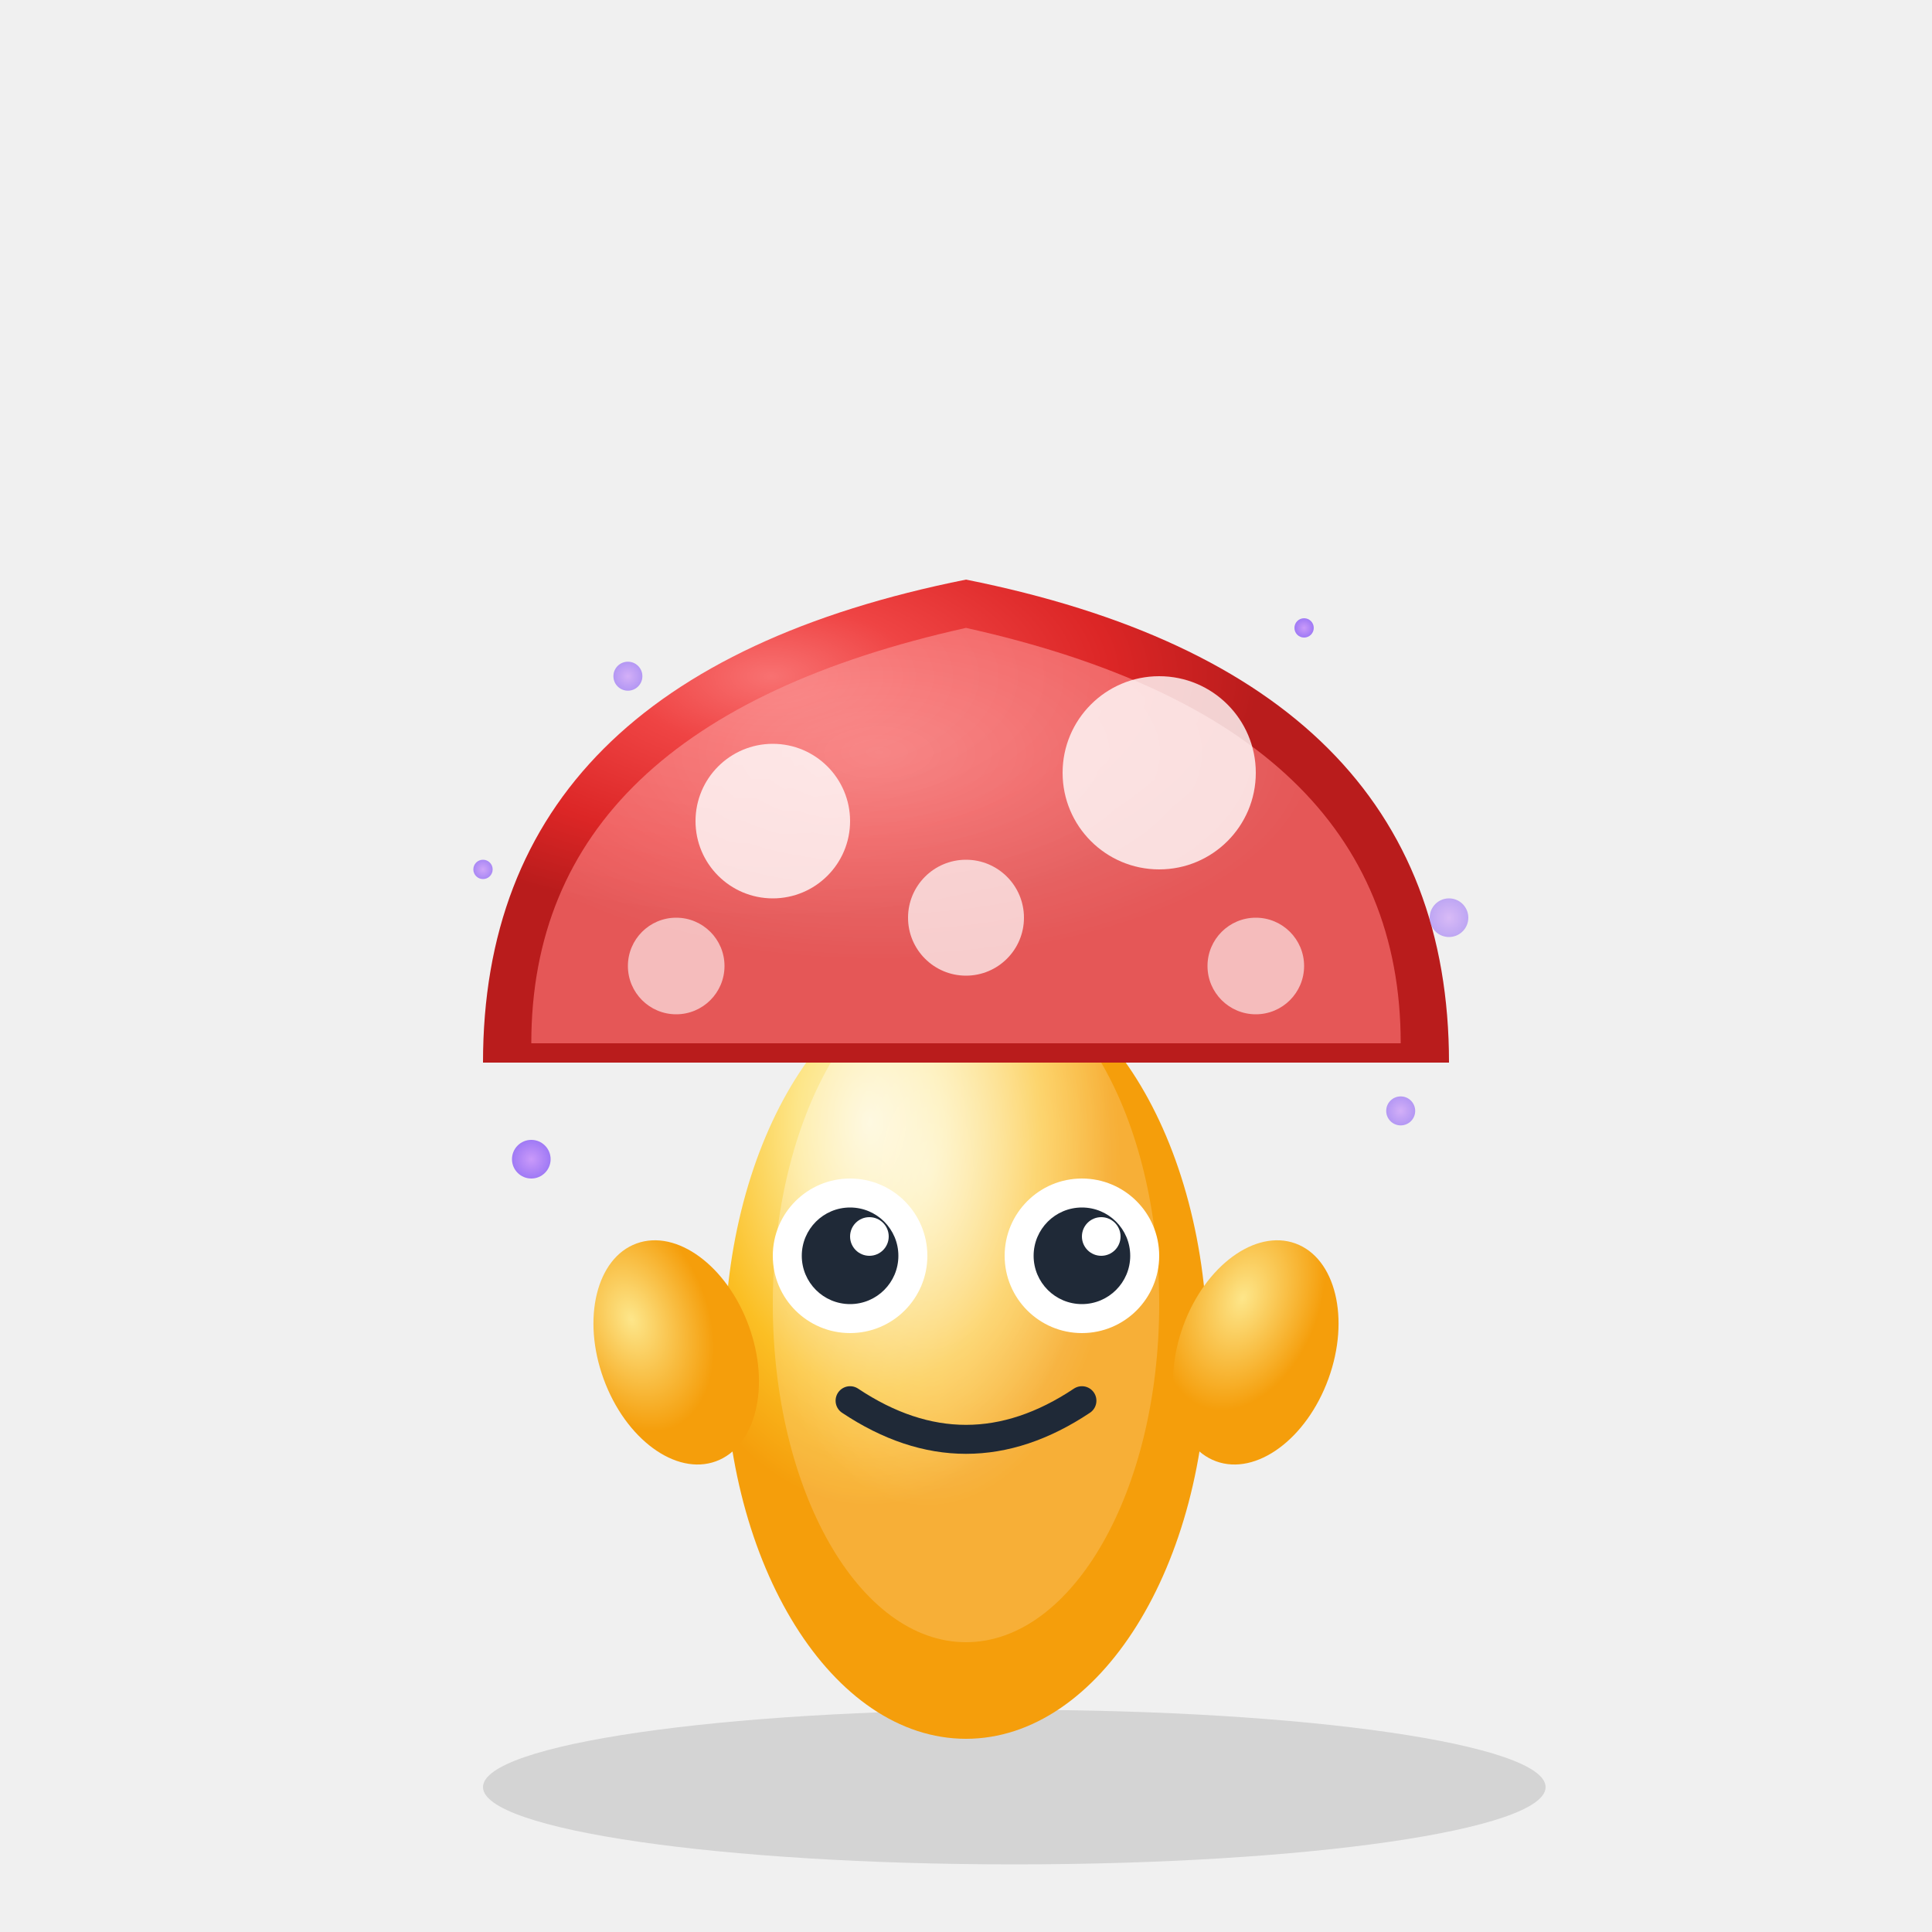
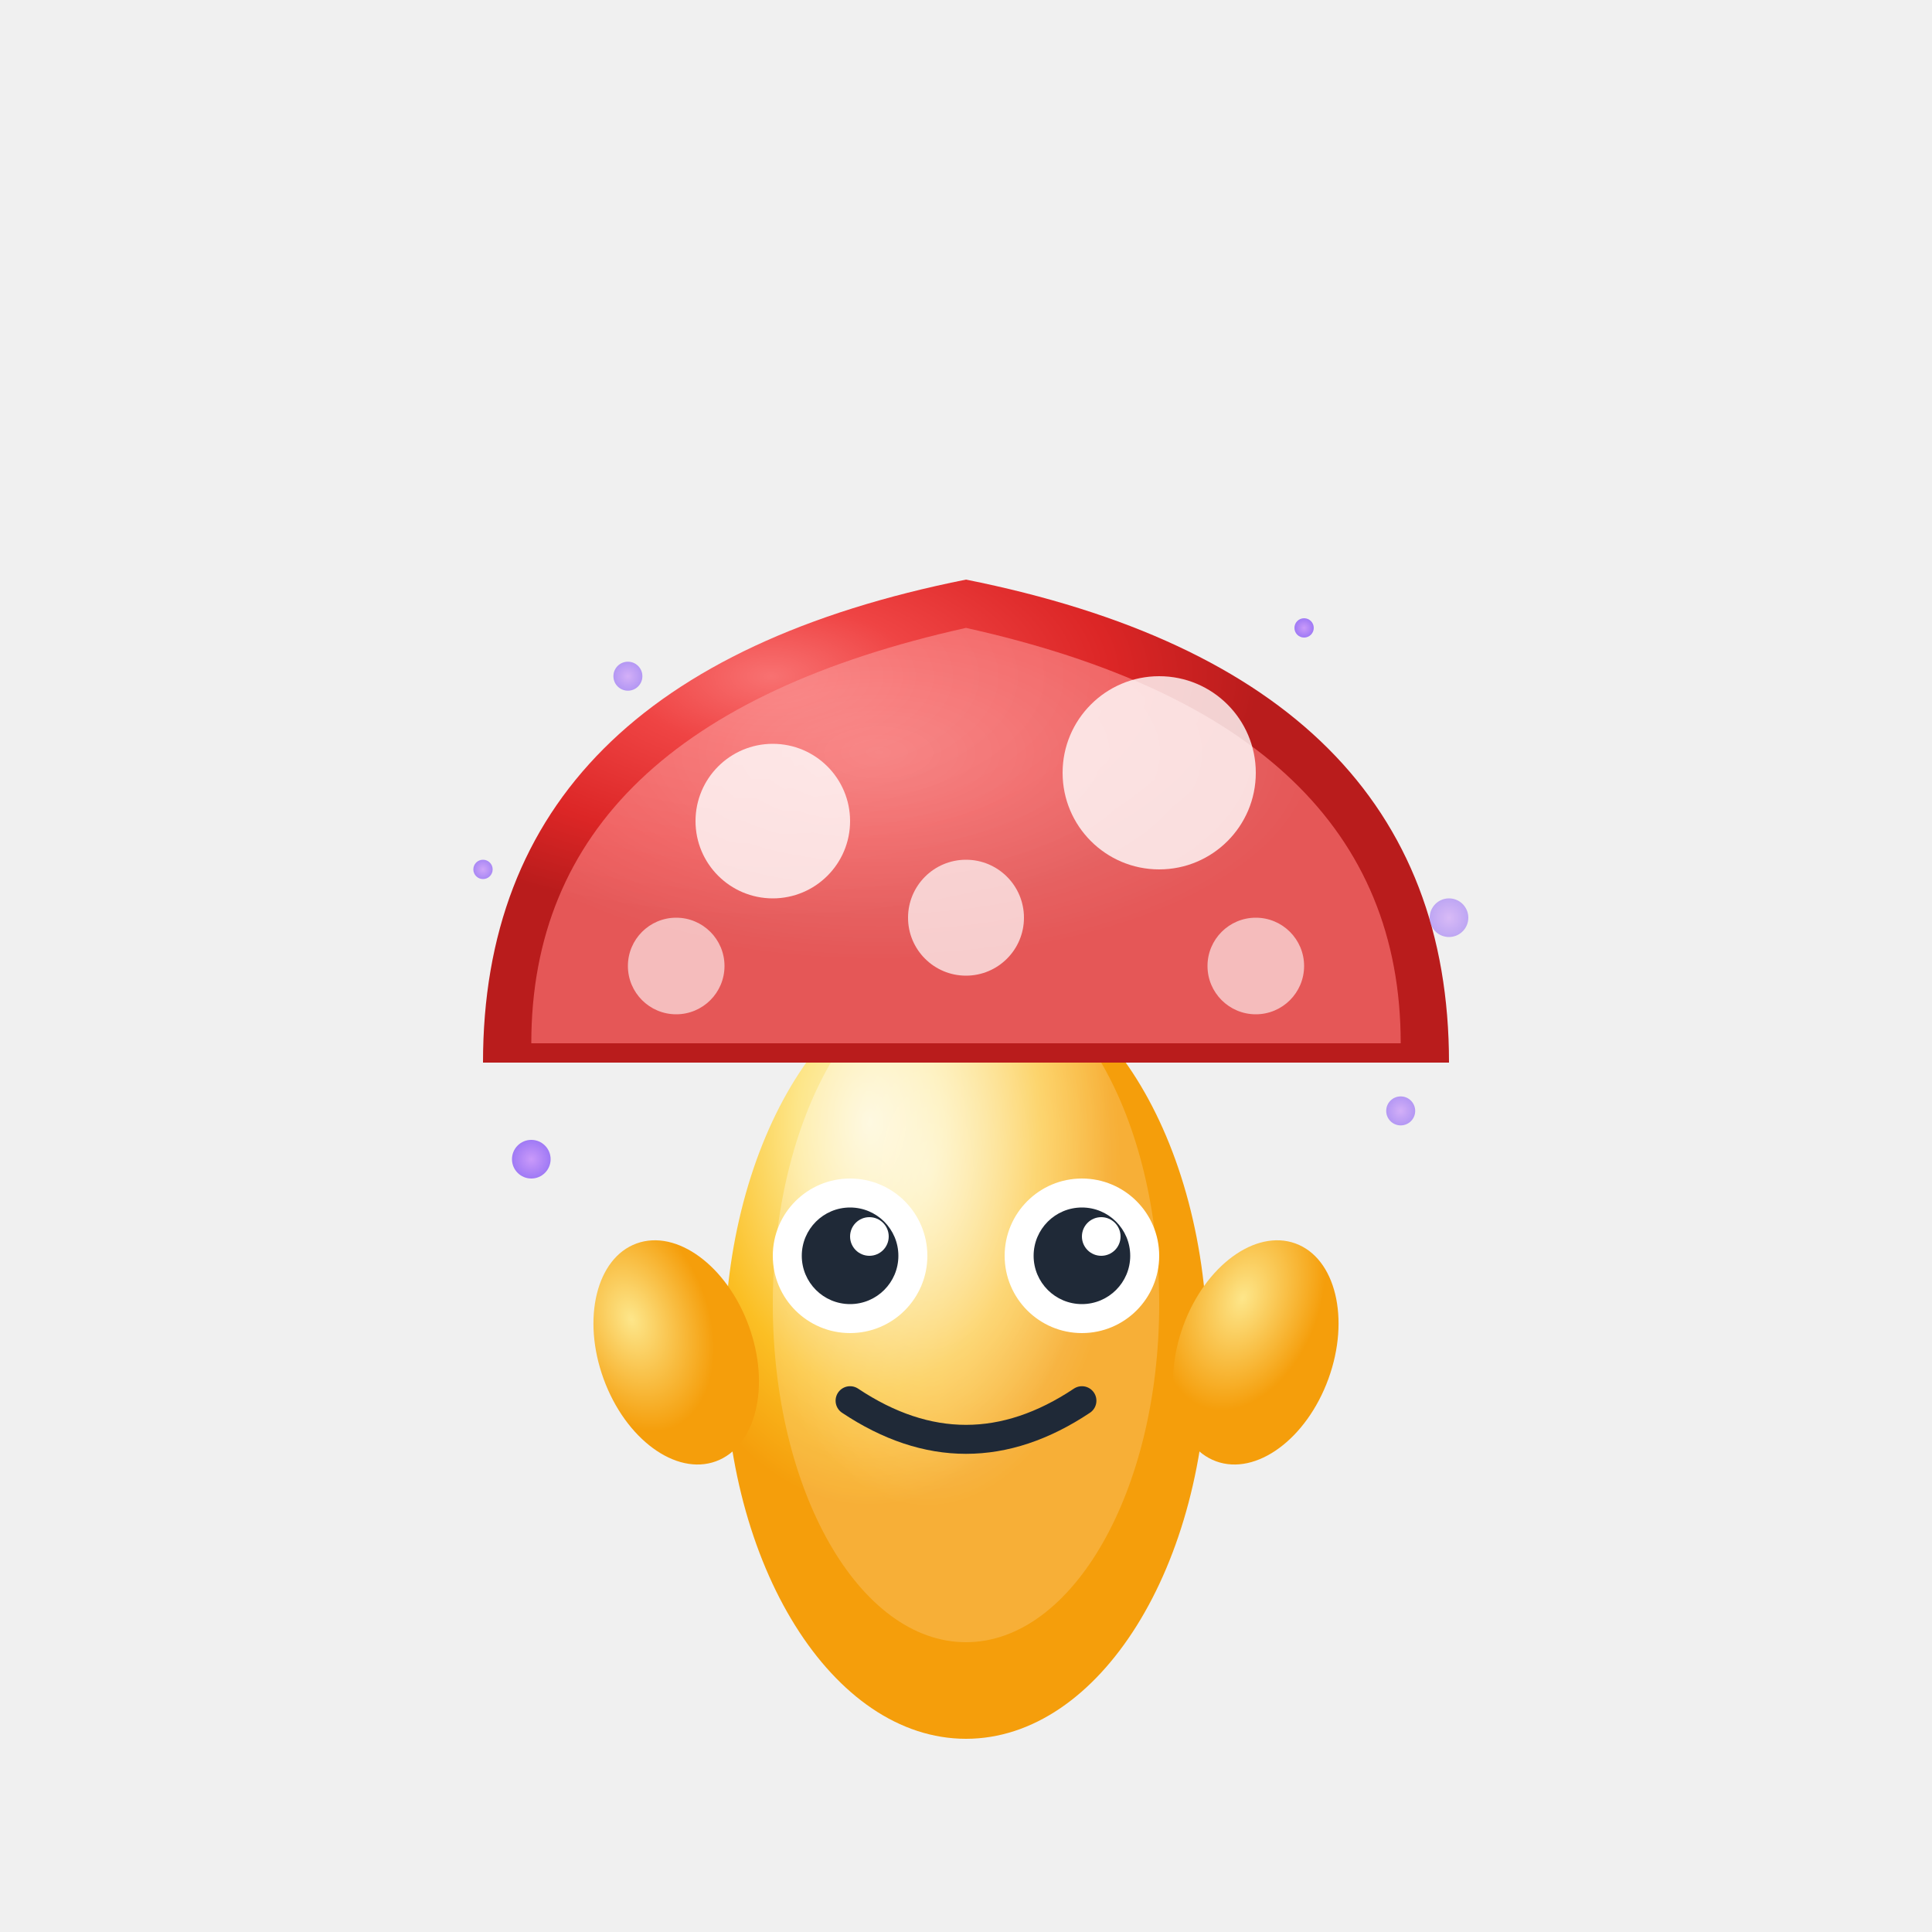
<svg xmlns="http://www.w3.org/2000/svg" viewBox="0 0 200 200">
-   <ellipse cx="105" cy="185" rx="55" ry="8" fill="rgba(0,0,0,0.12)" />
  <ellipse cx="100" cy="140" rx="25" ry="40" fill="url(#mushieStem)" />
  <ellipse cx="100" cy="135" rx="20" ry="35" fill="url(#mushieStemHighlight)" opacity="0.6" />
  <path d="M 50 110 Q 50 70 100 60 Q 150 70 150 110 Z" fill="url(#mushieCap)" />
  <path d="M 55 108 Q 55 75 100 65 Q 145 75 145 108 Z" fill="url(#mushieCapHighlight)" opacity="0.7" />
  <circle cx="80" cy="85" r="8" fill="white" opacity="0.8" />
  <circle cx="120" cy="80" r="10" fill="white" opacity="0.8" />
  <circle cx="100" cy="95" r="6" fill="white" opacity="0.7" />
  <circle cx="130" cy="100" r="5" fill="white" opacity="0.6" />
  <circle cx="70" cy="100" r="5" fill="white" opacity="0.6" />
  <circle cx="88" cy="130" r="8" fill="white" />
  <circle cx="112" cy="130" r="8" fill="white" />
  <circle cx="88" cy="130" r="5" fill="#1f2937" />
  <circle cx="112" cy="130" r="5" fill="#1f2937" />
  <circle cx="90" cy="128" r="2" fill="white" />
  <circle cx="114" cy="128" r="2" fill="white" />
  <path d="M 88 145 Q 100 153 112 145" stroke="#1f2937" stroke-width="3" fill="none" stroke-linecap="round" />
  <ellipse cx="70" cy="140" rx="8" ry="12" fill="url(#mushieArm)" transform="rotate(-20 70 140)" />
  <ellipse cx="130" cy="140" rx="8" ry="12" fill="url(#mushieArm)" transform="rotate(20 130 140)" />
  <circle cx="55" cy="120" r="2" fill="url(#mushieSpore)" opacity="0.8" />
  <circle cx="145" cy="115" r="1.5" fill="url(#mushieSpore)" opacity="0.6" />
  <circle cx="50" cy="90" r="1" fill="url(#mushieSpore)" opacity="0.7" />
  <circle cx="150" cy="95" r="2" fill="url(#mushieSpore)" opacity="0.5" />
  <circle cx="65" cy="70" r="1.5" fill="url(#mushieSpore)" opacity="0.6" />
  <circle cx="135" cy="65" r="1" fill="url(#mushieSpore)" opacity="0.8" />
  <defs>
    <radialGradient id="mushieStem" cx="0.3" cy="0.2">
      <stop offset="0%" stop-color="#fef3c7" />
      <stop offset="30%" stop-color="#fde68a" />
      <stop offset="70%" stop-color="#fbbf24" />
      <stop offset="100%" stop-color="#f59e0b" />
    </radialGradient>
    <radialGradient id="mushieStemHighlight" cx="0.4" cy="0.3">
      <stop offset="0%" stop-color="#ffffff" />
      <stop offset="100%" stop-color="rgba(255,255,255,0.3)" />
    </radialGradient>
    <radialGradient id="mushieCap" cx="0.3" cy="0.2">
      <stop offset="0%" stop-color="#f87171" />
      <stop offset="30%" stop-color="#ef4444" />
      <stop offset="70%" stop-color="#dc2626" />
      <stop offset="100%" stop-color="#b91c1c" />
    </radialGradient>
    <radialGradient id="mushieCapHighlight" cx="0.4" cy="0.3">
      <stop offset="0%" stop-color="#fca5a5" />
      <stop offset="100%" stop-color="#f87171" />
    </radialGradient>
    <radialGradient id="mushieArm" cx="0.3" cy="0.3">
      <stop offset="0%" stop-color="#fde68a" />
      <stop offset="100%" stop-color="#f59e0b" />
    </radialGradient>
    <radialGradient id="mushieSpore" cx="0.5" cy="0.5">
      <stop offset="0%" stop-color="#c084fc" />
      <stop offset="100%" stop-color="#8b5cf6" />
    </radialGradient>
  </defs>
</svg>
